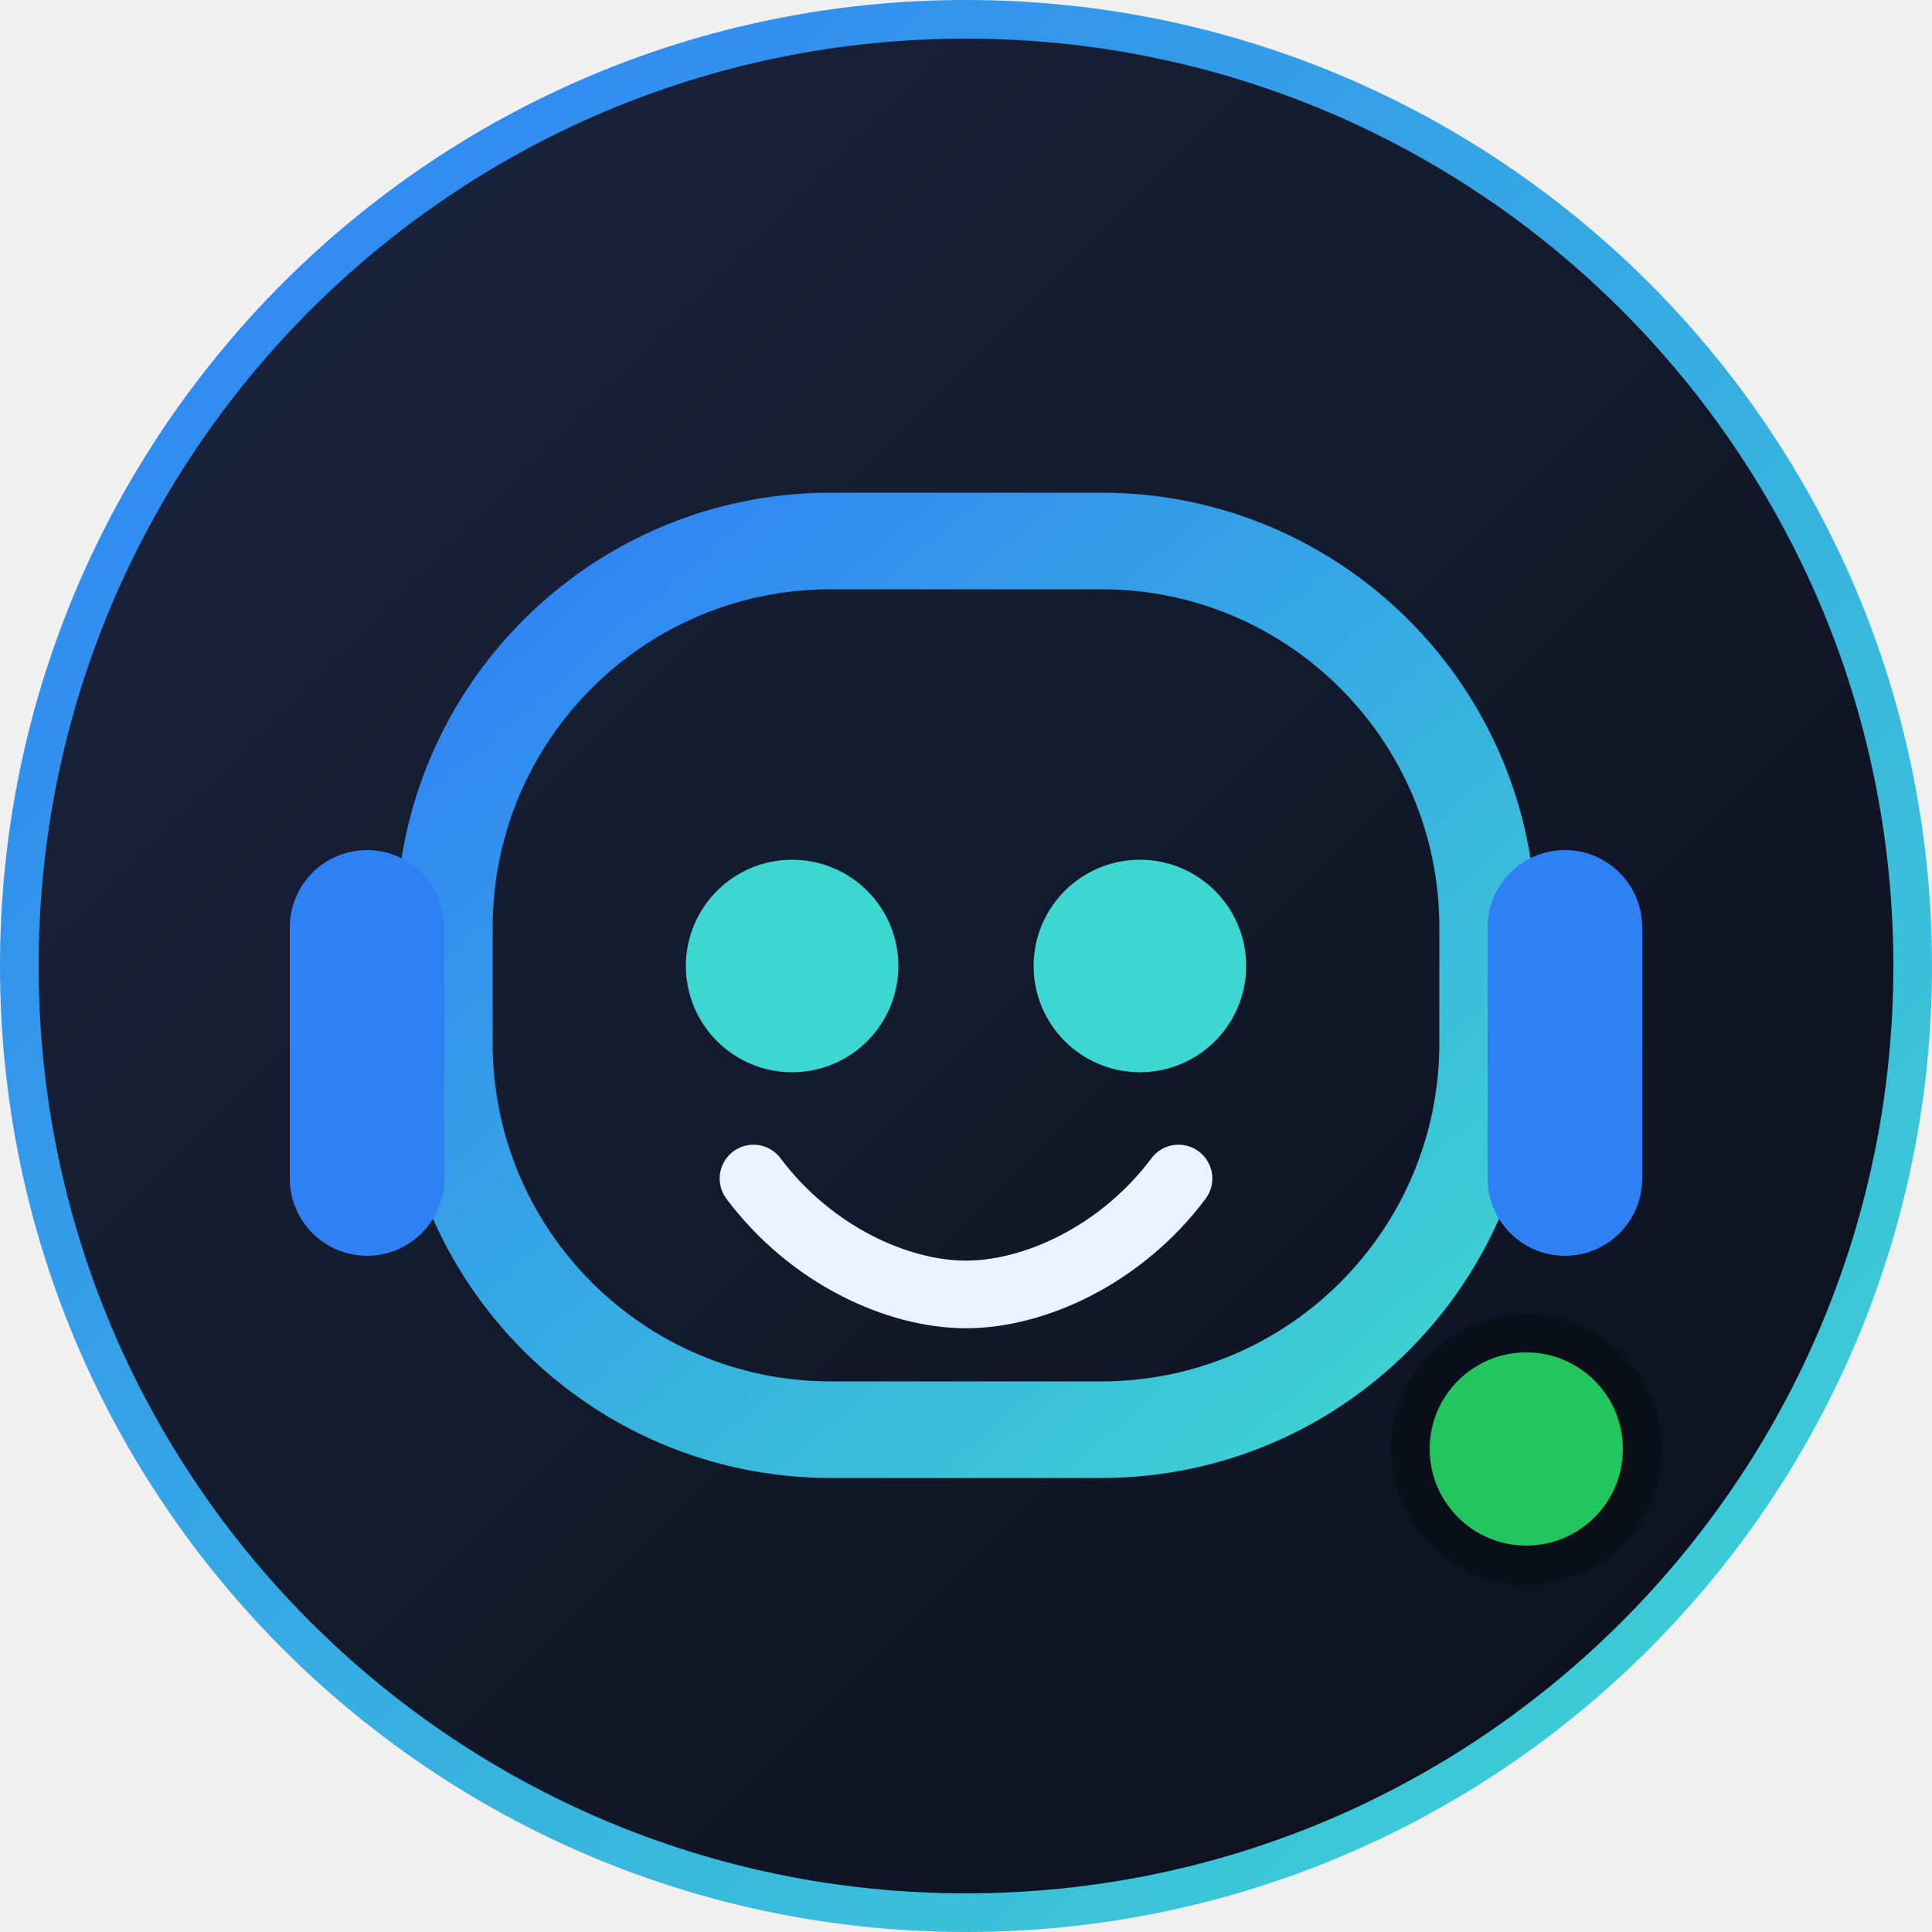
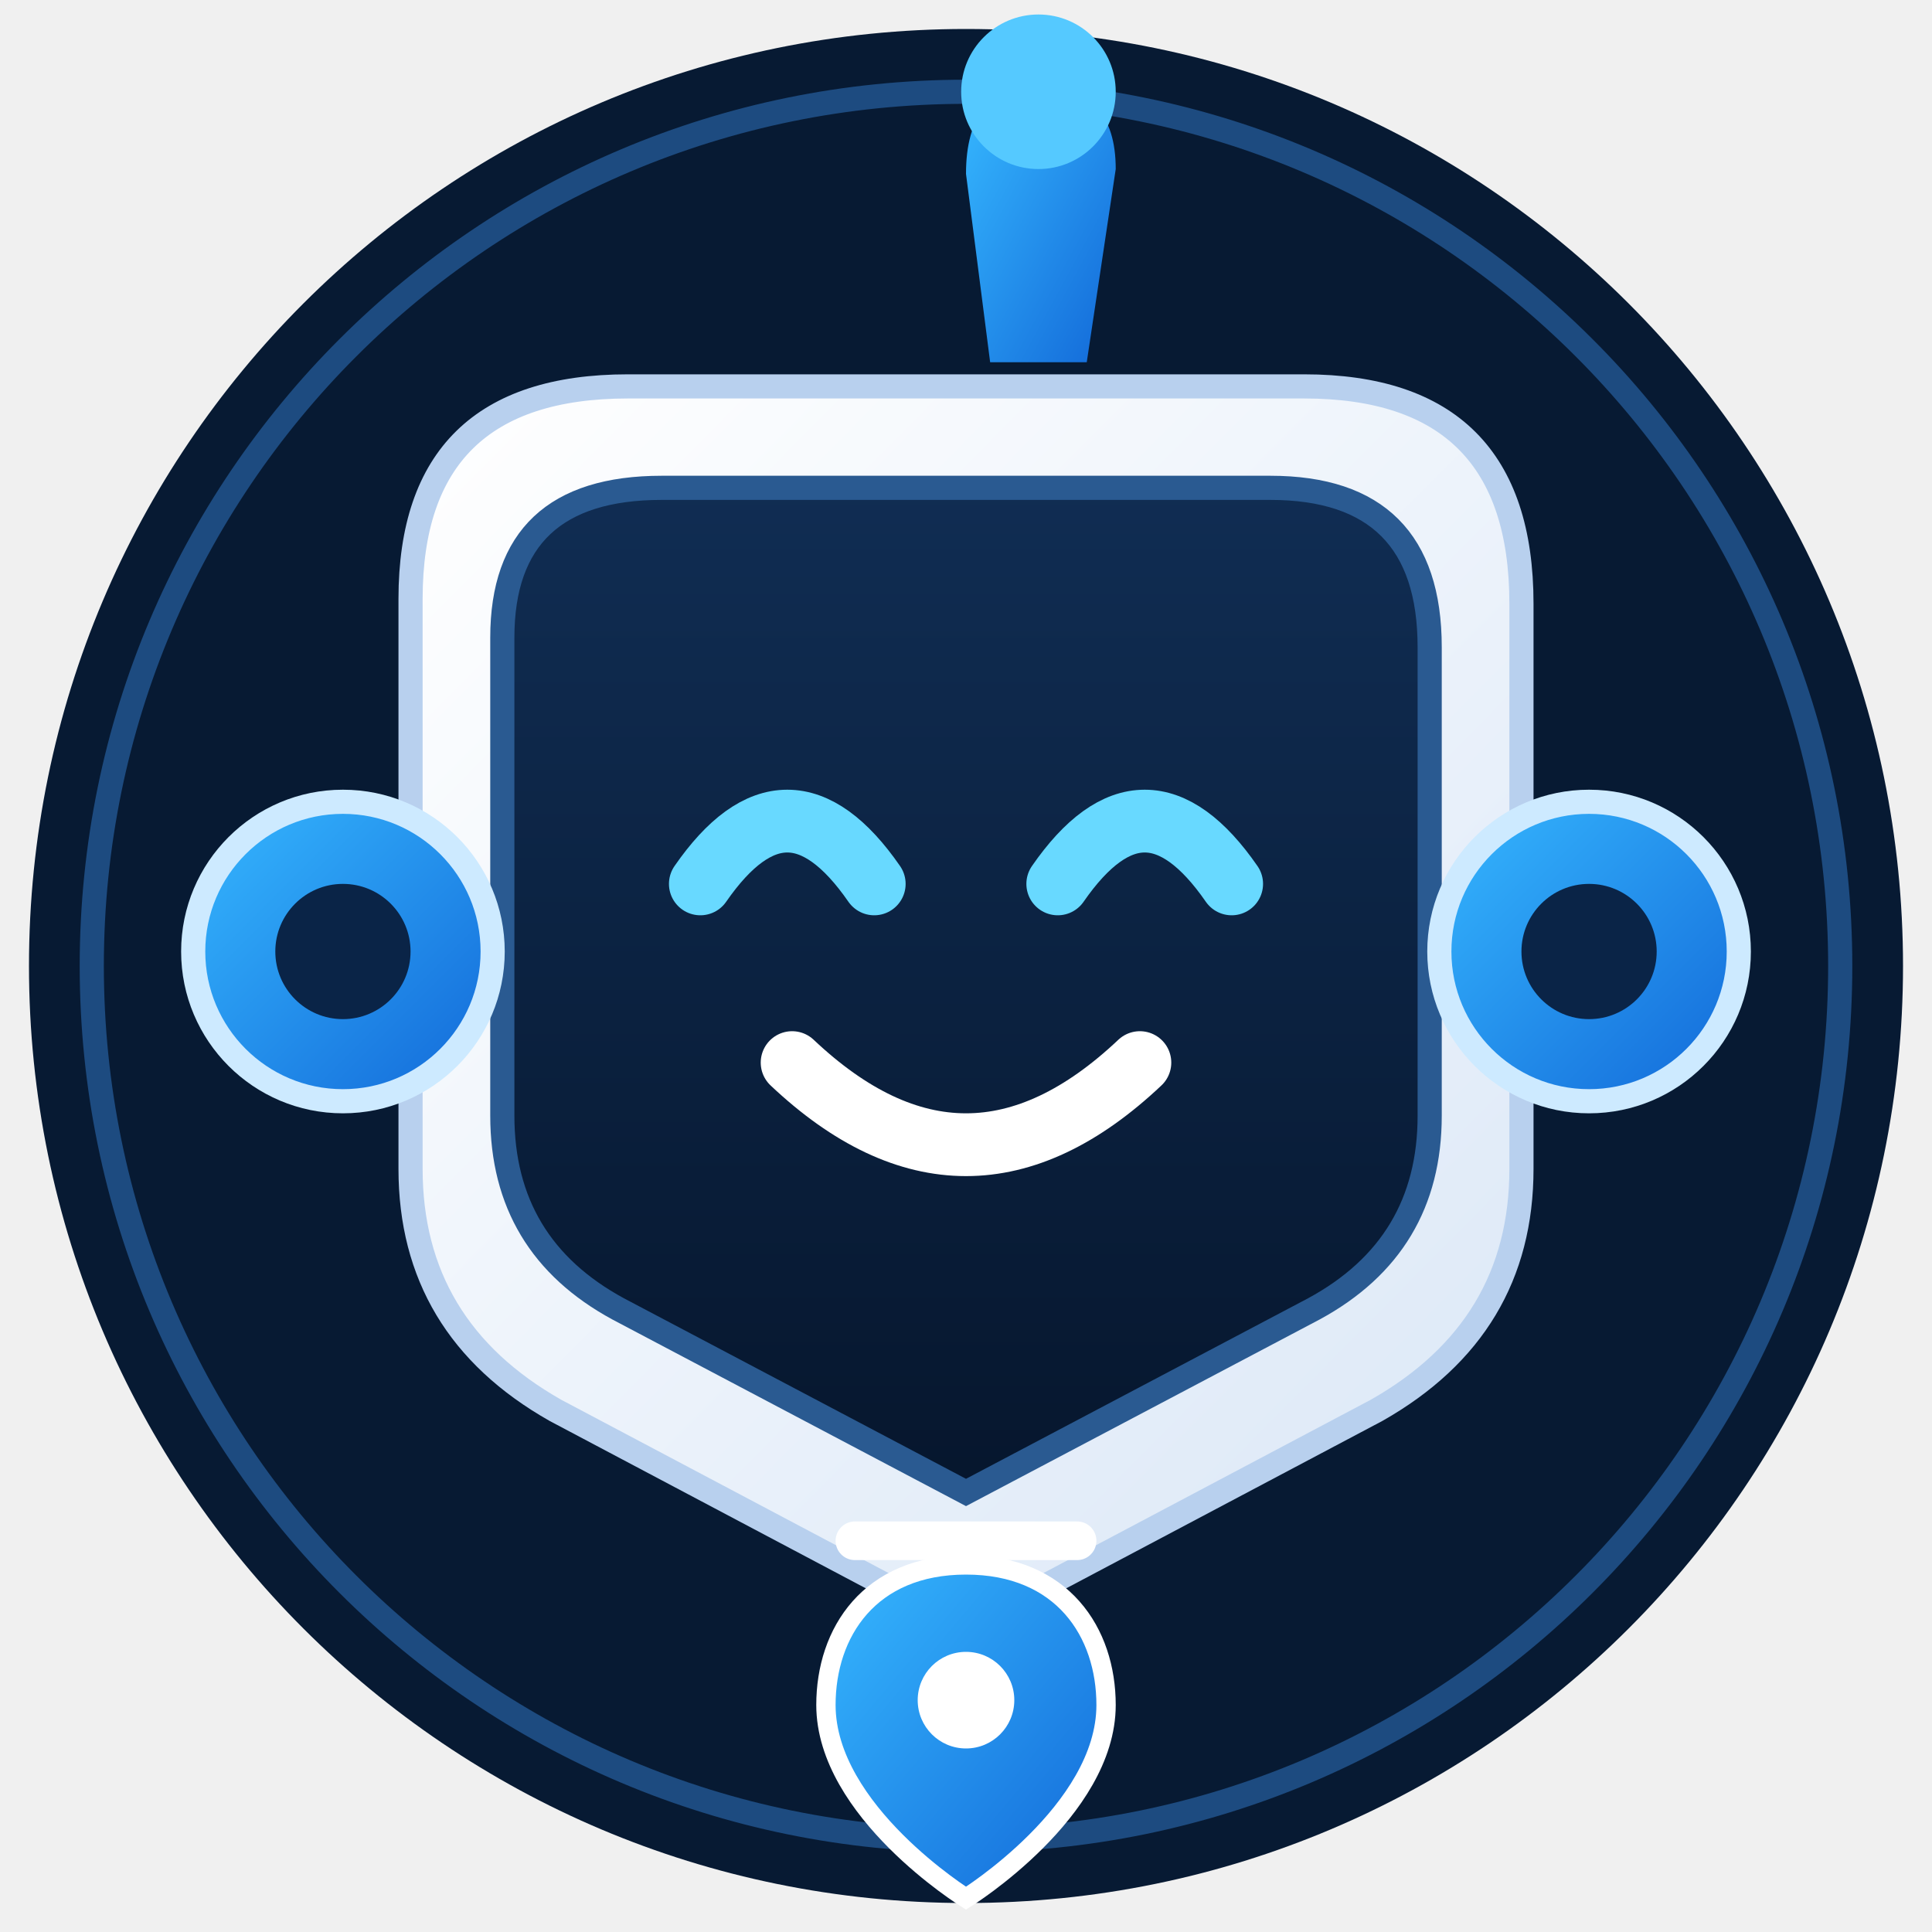
- <svg xmlns="http://www.w3.org/2000/svg" viewBox="0 0 200 200">
+ <svg xmlns="http://www.w3.org/2000/svg" viewBox="0 0 400 400">
  <defs>
-     <linearGradient id="avatarBg" x1="0%" y1="0%" x2="100%" y2="100%">
-       <stop offset="0%" stop-color="#1B2540" />
-       <stop offset="100%" stop-color="#0B0F1A" />
+     <linearGradient id="shell" x1="0" y1="0" x2="0.9" y2="1">
+       <stop offset="0" stop-color="#FFFFFF" />
+       <stop offset="1" stop-color="#DCE8F7" />
    </linearGradient>
-     <linearGradient id="ring" x1="0%" y1="0%" x2="100%" y2="100%">
-       <stop offset="0%" stop-color="#2F7FF5" />
-       <stop offset="100%" stop-color="#3ED6D1" />
+     <linearGradient id="navy" x1="0" y1="0" x2="0" y2="1">
+       <stop offset="0" stop-color="#102D53" />
+       <stop offset="1" stop-color="#06162D" />
+     </linearGradient>
+     <linearGradient id="blue" x1="0" y1="0" x2="1" y2="1">
+       <stop offset="0" stop-color="#36B8FF" />
+       <stop offset="1" stop-color="#1268D8" />
    </linearGradient>
  </defs>
-   <circle cx="100" cy="100" r="98" fill="url(#avatarBg)" stroke="url(#ring)" stroke-width="4" />
-   <rect x="46" y="56" width="108" height="92" rx="40" fill="none" stroke="url(#ring)" stroke-width="10" />
-   <rect x="30" y="88" width="16" height="42" rx="8" fill="#2F7FF5" />
-   <rect x="154" y="88" width="16" height="42" rx="8" fill="#2F7FF5" />
-   <circle cx="82" cy="100" r="11" fill="#3ED6D1" />
-   <circle cx="118" cy="100" r="11" fill="#3ED6D1" />
-   <path d="M78 122c6 8 15 12 22 12s16-4 22-12" stroke="#EAF2FF" stroke-width="7" stroke-linecap="round" fill="none" />
-   <circle cx="158" cy="150" r="12" fill="#22C55E" stroke="#0B0F1A" stroke-width="4" />
+   <circle cx="200" cy="200" r="194" fill="#071A33" />
+   <circle cx="200" cy="200" r="181" fill="none" stroke="#1D4B80" stroke-width="5" />
+   <path d="M200 36 Q200 18 215 18 Q231 18 231 35 L225 75 L205 75Z" fill="url(#blue)" />
+   <circle cx="215" cy="19" r="16" fill="#55C9FF" />
+   <path d="M85 124 Q85 80 130 80 H270 Q315 80 315 125 V242 Q315 275 285 292 L200 337 L115 292 Q85 275 85 242Z" fill="url(#shell)" stroke="#B8D0EE" stroke-width="5" />
+   <path d="M104 132 Q104 101 137 101 H263 Q296 101 296 134 V231 Q296 258 272 271 L200 309 L128 271 Q104 258 104 231Z" fill="url(#navy)" stroke="#2A5A91" stroke-width="5" />
+   <circle cx="71" cy="197" r="31" fill="url(#blue)" stroke="#CDEAFF" stroke-width="5" />
+   <circle cx="71" cy="197" r="14" fill="#0A2447" />
+   <circle cx="329" cy="197" r="31" fill="url(#blue)" stroke="#CDEAFF" stroke-width="5" />
+   <circle cx="329" cy="197" r="14" fill="#0A2447" />
+   <path d="M145 183 Q163 157 181 183" fill="none" stroke="#68D9FF" stroke-width="13" stroke-linecap="round" />
+   <path d="M219 183 Q237 157 255 183" fill="none" stroke="#68D9FF" stroke-width="13" stroke-linecap="round" />
+   <path d="M164 220 Q200 254 236 220" fill="none" stroke="#FFFFFF" stroke-width="13" stroke-linecap="round" />
+   <path d="M177 319 L223 319" stroke="#FFFFFF" stroke-width="8" stroke-linecap="round" />
+   <path d="M200 324 C180 324 171 338 171 353 C171 375 200 393 200 393 C200 393 229 375 229 353 C229 338 220 324 200 324Z" fill="url(#blue)" stroke="#FFFFFF" stroke-width="4" />
+   <circle cx="200" cy="352" r="10" fill="#FFFFFF" />
</svg>
